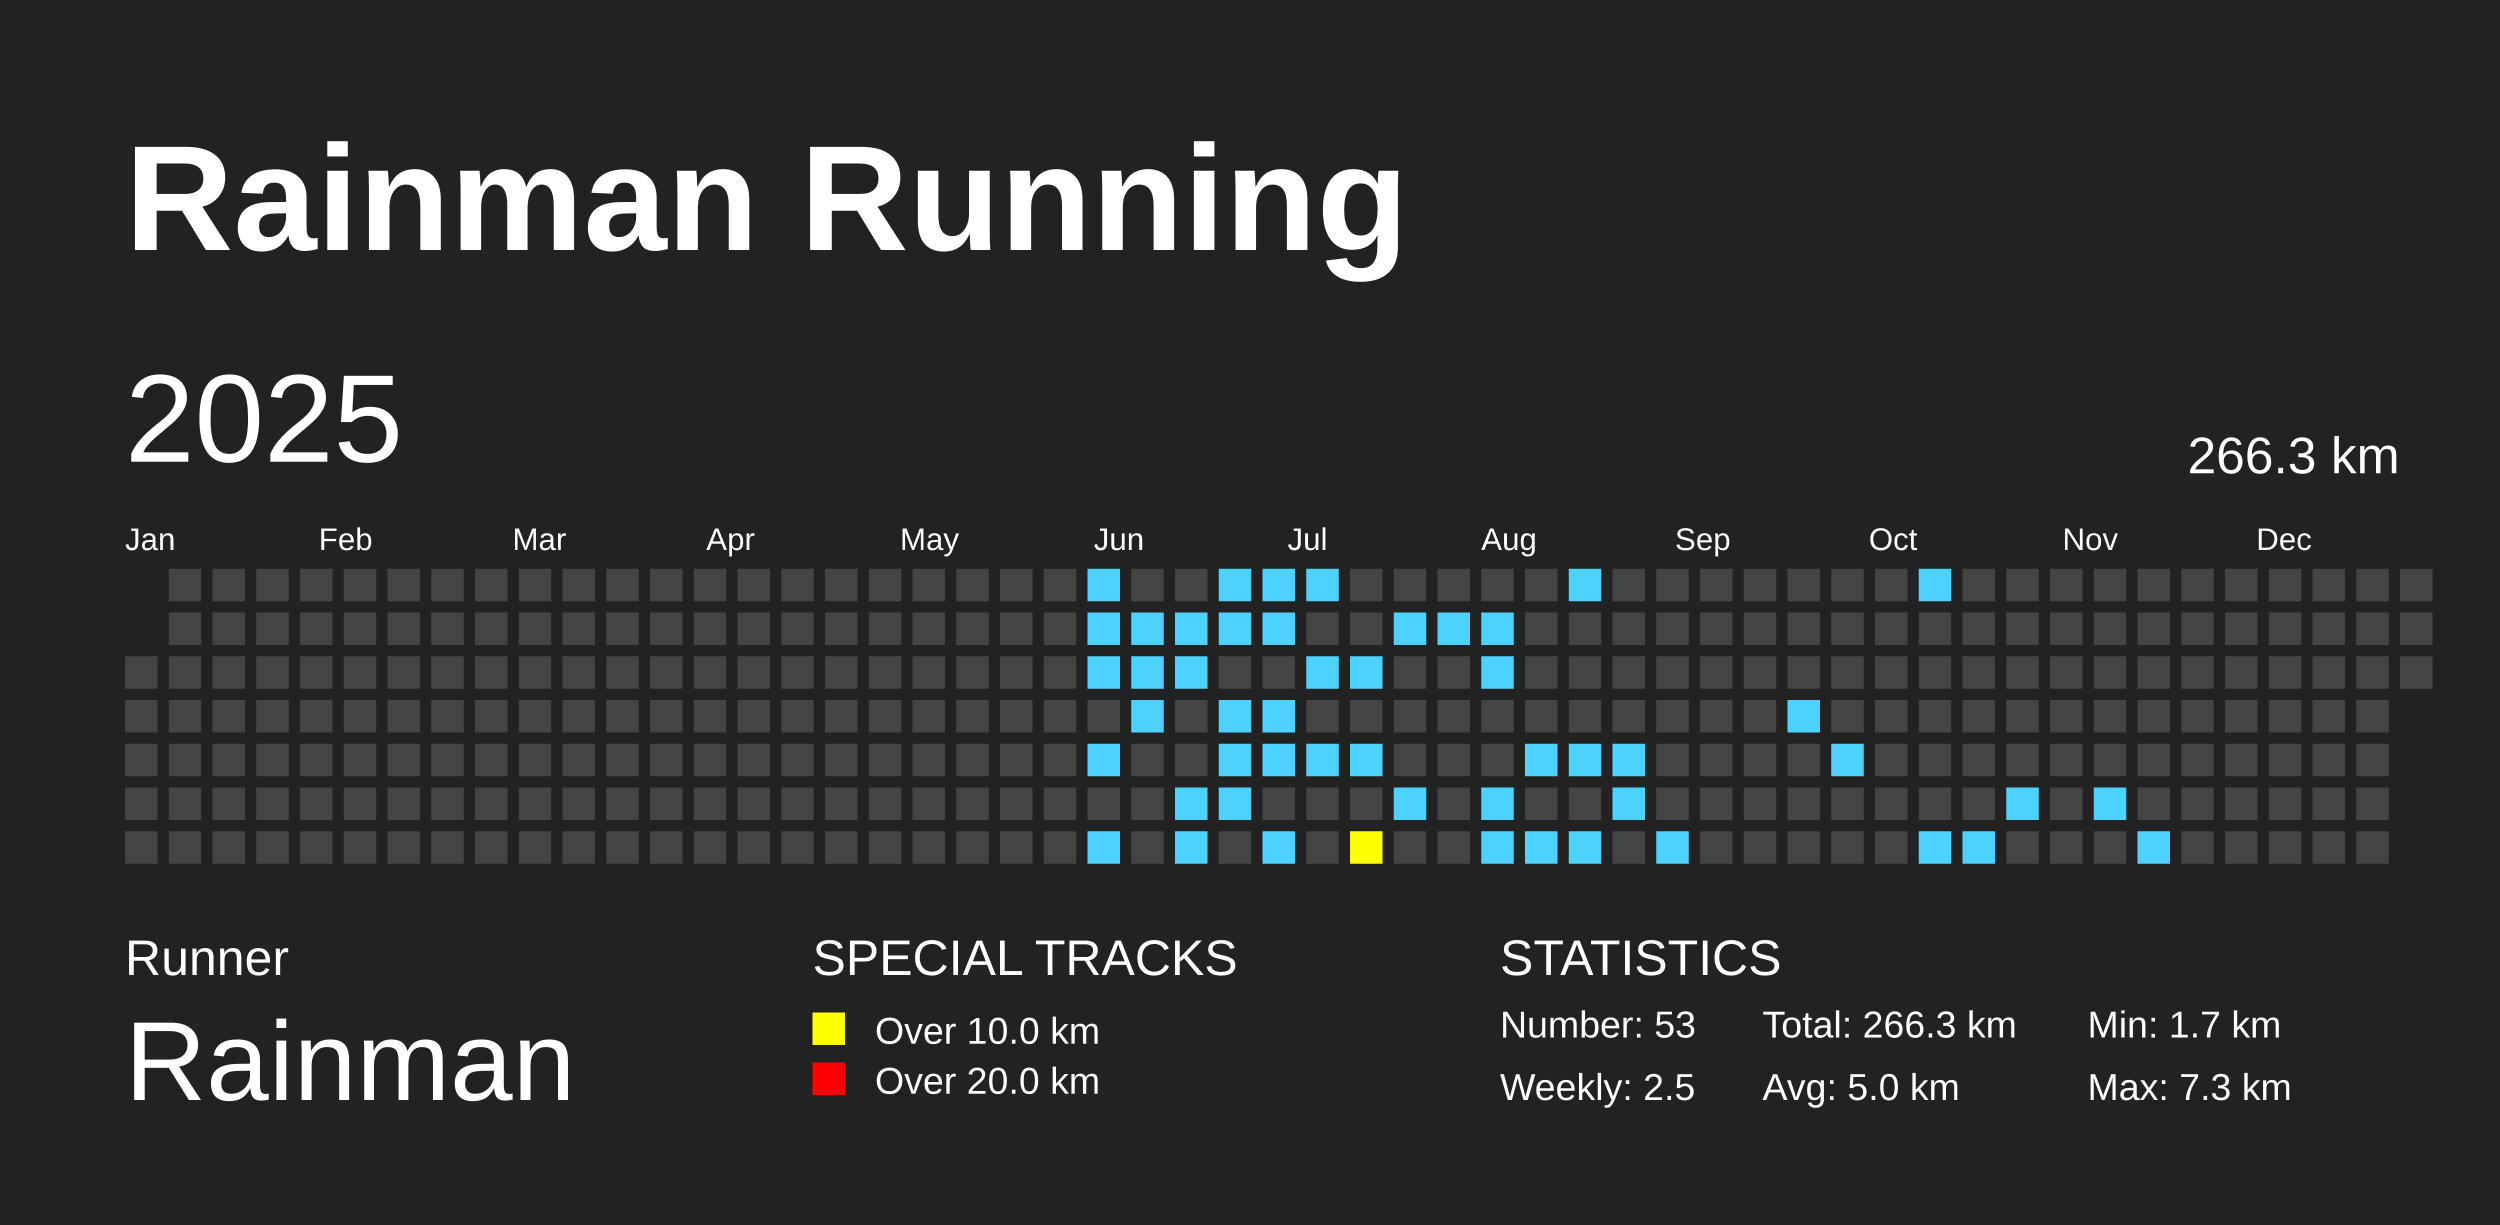
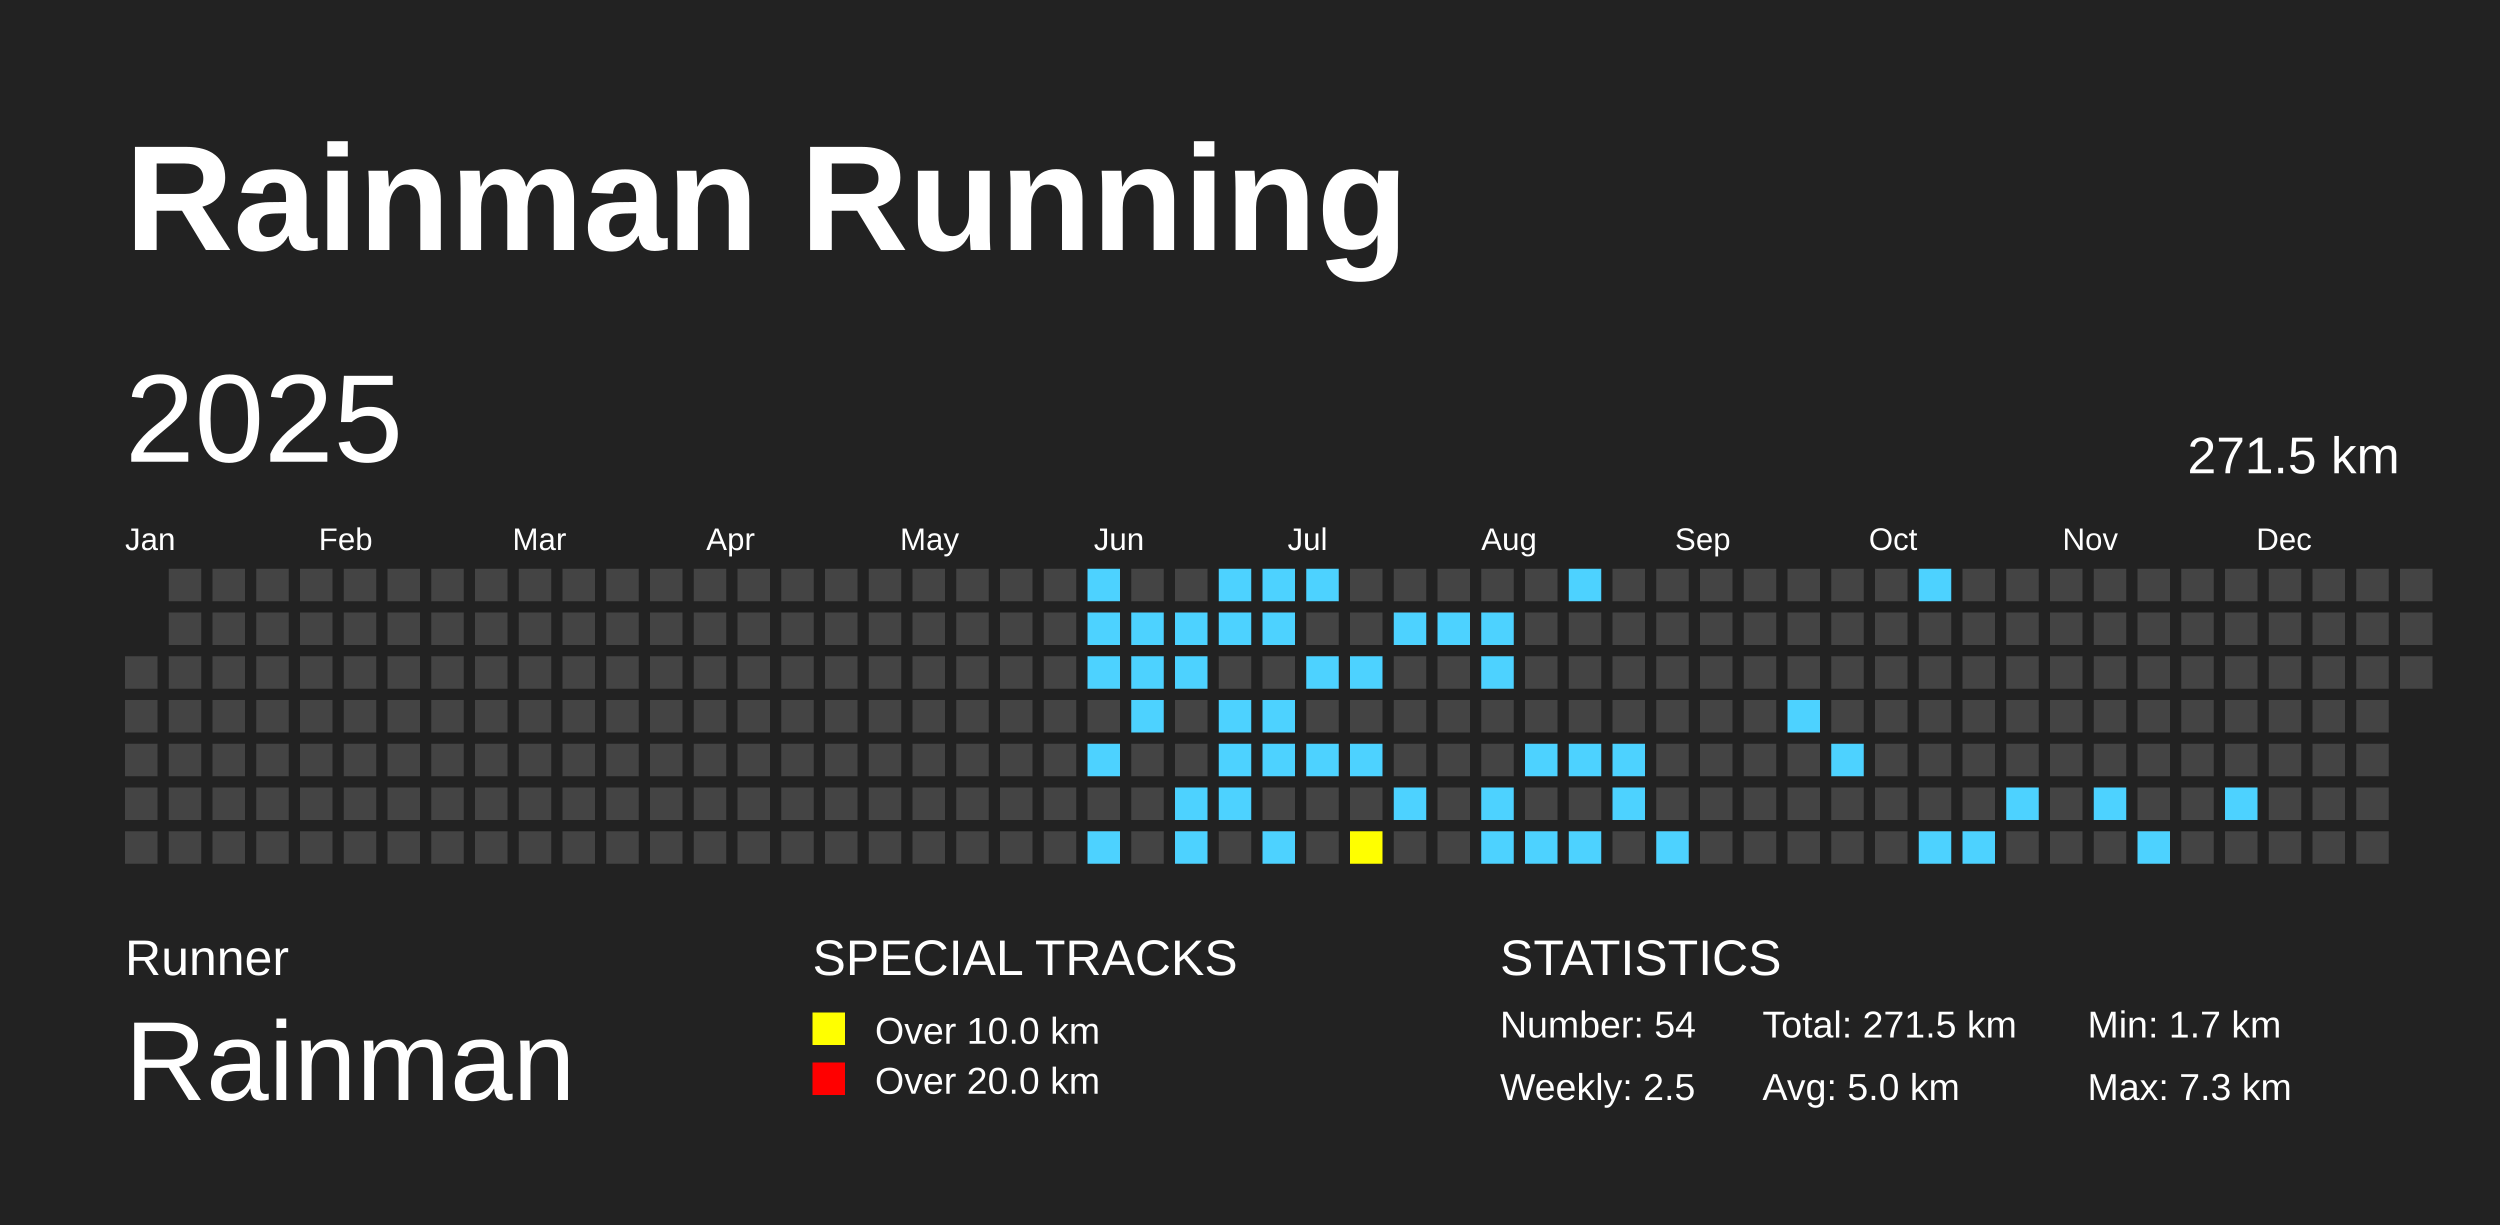
<svg xmlns="http://www.w3.org/2000/svg" baseProfile="full" height="98mm" version="1.1" viewBox="0,0,200,98" width="200mm">
  <defs />
  <rect fill="#222222" height="98" width="200" x="0" y="0" />
  <text fill="#FFFFFF" style="font-size:12px; font-family:Arial; font-weight:bold;" x="10" y="20">Rainman Running</text>
  <text fill="#FFFFFF" style="font-size:4px; font-family:Arial" x="10" y="78">Runner</text>
  <text fill="#FFFFFF" style="font-size:9px; font-family:Arial" x="10" y="88">Rainman</text>
  <text fill="#FFFFFF" style="font-size:4px; font-family:Arial" x="65" y="78">SPECIAL TRACKS</text>
  <rect fill="yellow" height="2.6" width="2.6" x="65" y="81" />
  <text fill="#FFFFFF" style="font-size:3px; font-family:Arial" x="70" y="83.5">Over 10.0 km</text>
  <rect fill="red" height="2.6" width="2.6" x="65" y="85" />
  <text fill="#FFFFFF" style="font-size:3px; font-family:Arial" x="70" y="87.5">Over 20.0 km</text>
  <text fill="#FFFFFF" style="font-size:4px; font-family:Arial" x="120" y="78">STATISTICS</text>
-   <text fill="#FFFFFF" style="font-size:3px; font-family:Arial" x="120" y="83">Number: 53</text>
+   <text fill="#FFFFFF" style="font-size:3px; font-family:Arial" x="120" y="83">Number: 54</text>
  <text fill="#FFFFFF" style="font-size:3px; font-family:Arial" x="120" y="88">Weekly: 2.5</text>
-   <text fill="#FFFFFF" style="font-size:3px; font-family:Arial" x="141" y="83">Total: 266.3 km</text>
+   <text fill="#FFFFFF" style="font-size:3px; font-family:Arial" x="141" y="83">Total: 271.5 km</text>
  <text fill="#FFFFFF" style="font-size:3px; font-family:Arial" x="141" y="88">Avg: 5.0 km</text>
  <text fill="#FFFFFF" style="font-size:3px; font-family:Arial" x="167" y="83">Min: 1.7 km</text>
  <text fill="#FFFFFF" style="font-size:3px; font-family:Arial" x="167" y="88">Max: 7.3 km</text>
  <text dominant-baseline="hanging" fill="#FFFFFF" style="font-size:10.0px; font-family:Arial;" x="10" y="30">2025</text>
-   <text dominant-baseline="hanging" fill="#FFFFFF" style="font-size:4.125px; font-family:Arial;" x="175" y="35">266.3 km</text>
+   <text dominant-baseline="hanging" fill="#FFFFFF" style="font-size:4.125px; font-family:Arial;" x="175" y="35">271.5 km</text>
  <text fill="#FFFFFF" style="font-size:2.5px; font-family:Arial" x="10.0" y="44">Jan</text>
  <text fill="#FFFFFF" style="font-size:2.5px; font-family:Arial" x="25.5" y="44">Feb</text>
  <text fill="#FFFFFF" style="font-size:2.5px; font-family:Arial" x="41.0" y="44">Mar</text>
  <text fill="#FFFFFF" style="font-size:2.5px; font-family:Arial" x="56.5" y="44">Apr</text>
  <text fill="#FFFFFF" style="font-size:2.5px; font-family:Arial" x="72.0" y="44">May</text>
  <text fill="#FFFFFF" style="font-size:2.5px; font-family:Arial" x="87.5" y="44">Jun</text>
  <text fill="#FFFFFF" style="font-size:2.5px; font-family:Arial" x="103.0" y="44">Jul</text>
  <text fill="#FFFFFF" style="font-size:2.5px; font-family:Arial" x="118.5" y="44">Aug</text>
  <text fill="#FFFFFF" style="font-size:2.5px; font-family:Arial" x="134.0" y="44">Sep</text>
  <text fill="#FFFFFF" style="font-size:2.5px; font-family:Arial" x="149.5" y="44">Oct</text>
  <text fill="#FFFFFF" style="font-size:2.5px; font-family:Arial" x="165.0" y="44">Nov</text>
  <text fill="#FFFFFF" style="font-size:2.5px; font-family:Arial" x="180.5" y="44">Dec</text>
  <rect fill="#444444" height="2.6" width="2.6" x="10.0" y="52.5" />
  <rect fill="#444444" height="2.6" width="2.6" x="10.0" y="56.0" />
  <rect fill="#444444" height="2.6" width="2.6" x="10.0" y="59.5" />
  <rect fill="#444444" height="2.6" width="2.6" x="10.0" y="63.0" />
  <rect fill="#444444" height="2.6" width="2.6" x="10.0" y="66.5" />
  <rect fill="#444444" height="2.6" width="2.6" x="13.5" y="45.5" />
  <rect fill="#444444" height="2.6" width="2.6" x="13.5" y="49.0" />
  <rect fill="#444444" height="2.6" width="2.6" x="13.5" y="52.5" />
  <rect fill="#444444" height="2.6" width="2.6" x="13.5" y="56.0" />
  <rect fill="#444444" height="2.6" width="2.6" x="13.5" y="59.5" />
  <rect fill="#444444" height="2.6" width="2.6" x="13.5" y="63.0" />
  <rect fill="#444444" height="2.6" width="2.6" x="13.5" y="66.5" />
  <rect fill="#444444" height="2.6" width="2.6" x="17.0" y="45.5" />
  <rect fill="#444444" height="2.6" width="2.6" x="17.0" y="49.0" />
  <rect fill="#444444" height="2.6" width="2.6" x="17.0" y="52.5" />
  <rect fill="#444444" height="2.6" width="2.6" x="17.0" y="56.0" />
  <rect fill="#444444" height="2.6" width="2.6" x="17.0" y="59.5" />
  <rect fill="#444444" height="2.6" width="2.6" x="17.0" y="63.0" />
  <rect fill="#444444" height="2.6" width="2.6" x="17.0" y="66.5" />
  <rect fill="#444444" height="2.6" width="2.6" x="20.5" y="45.5" />
  <rect fill="#444444" height="2.6" width="2.6" x="20.5" y="49.0" />
  <rect fill="#444444" height="2.6" width="2.6" x="20.5" y="52.5" />
  <rect fill="#444444" height="2.6" width="2.6" x="20.5" y="56.0" />
  <rect fill="#444444" height="2.6" width="2.6" x="20.5" y="59.5" />
  <rect fill="#444444" height="2.6" width="2.6" x="20.5" y="63.0" />
  <rect fill="#444444" height="2.6" width="2.6" x="20.5" y="66.5" />
  <rect fill="#444444" height="2.6" width="2.6" x="24.0" y="45.5" />
  <rect fill="#444444" height="2.6" width="2.6" x="24.0" y="49.0" />
  <rect fill="#444444" height="2.6" width="2.6" x="24.0" y="52.5" />
  <rect fill="#444444" height="2.6" width="2.6" x="24.0" y="56.0" />
  <rect fill="#444444" height="2.6" width="2.6" x="24.0" y="59.5" />
  <rect fill="#444444" height="2.6" width="2.6" x="24.0" y="63.0" />
  <rect fill="#444444" height="2.6" width="2.6" x="24.0" y="66.5" />
  <rect fill="#444444" height="2.6" width="2.6" x="27.5" y="45.5" />
  <rect fill="#444444" height="2.6" width="2.6" x="27.5" y="49.0" />
  <rect fill="#444444" height="2.6" width="2.6" x="27.5" y="52.5" />
  <rect fill="#444444" height="2.6" width="2.6" x="27.5" y="56.0" />
  <rect fill="#444444" height="2.6" width="2.6" x="27.5" y="59.5" />
  <rect fill="#444444" height="2.6" width="2.6" x="27.5" y="63.0" />
  <rect fill="#444444" height="2.6" width="2.6" x="27.5" y="66.5" />
  <rect fill="#444444" height="2.6" width="2.6" x="31.0" y="45.5" />
  <rect fill="#444444" height="2.6" width="2.6" x="31.0" y="49.0" />
  <rect fill="#444444" height="2.6" width="2.6" x="31.0" y="52.5" />
  <rect fill="#444444" height="2.6" width="2.6" x="31.0" y="56.0" />
  <rect fill="#444444" height="2.6" width="2.6" x="31.0" y="59.5" />
  <rect fill="#444444" height="2.6" width="2.6" x="31.0" y="63.0" />
  <rect fill="#444444" height="2.6" width="2.6" x="31.0" y="66.5" />
  <rect fill="#444444" height="2.6" width="2.6" x="34.5" y="45.5" />
  <rect fill="#444444" height="2.6" width="2.6" x="34.5" y="49.0" />
  <rect fill="#444444" height="2.6" width="2.6" x="34.5" y="52.5" />
  <rect fill="#444444" height="2.6" width="2.6" x="34.5" y="56.0" />
  <rect fill="#444444" height="2.6" width="2.6" x="34.5" y="59.5" />
  <rect fill="#444444" height="2.6" width="2.6" x="34.5" y="63.0" />
  <rect fill="#444444" height="2.6" width="2.6" x="34.5" y="66.5" />
  <rect fill="#444444" height="2.6" width="2.6" x="38.0" y="45.5" />
  <rect fill="#444444" height="2.6" width="2.6" x="38.0" y="49.0" />
  <rect fill="#444444" height="2.6" width="2.6" x="38.0" y="52.5" />
  <rect fill="#444444" height="2.6" width="2.6" x="38.0" y="56.0" />
  <rect fill="#444444" height="2.6" width="2.6" x="38.0" y="59.5" />
  <rect fill="#444444" height="2.6" width="2.6" x="38.0" y="63.0" />
  <rect fill="#444444" height="2.6" width="2.6" x="38.0" y="66.5" />
  <rect fill="#444444" height="2.6" width="2.6" x="41.5" y="45.5" />
  <rect fill="#444444" height="2.6" width="2.6" x="41.5" y="49.0" />
  <rect fill="#444444" height="2.6" width="2.6" x="41.5" y="52.5" />
  <rect fill="#444444" height="2.6" width="2.6" x="41.5" y="56.0" />
  <rect fill="#444444" height="2.6" width="2.6" x="41.5" y="59.5" />
  <rect fill="#444444" height="2.6" width="2.6" x="41.5" y="63.0" />
  <rect fill="#444444" height="2.6" width="2.6" x="41.5" y="66.5" />
  <rect fill="#444444" height="2.6" width="2.6" x="45.0" y="45.5" />
  <rect fill="#444444" height="2.6" width="2.6" x="45.0" y="49.0" />
  <rect fill="#444444" height="2.6" width="2.6" x="45.0" y="52.5" />
  <rect fill="#444444" height="2.6" width="2.6" x="45.0" y="56.0" />
  <rect fill="#444444" height="2.6" width="2.6" x="45.0" y="59.5" />
  <rect fill="#444444" height="2.6" width="2.6" x="45.0" y="63.0" />
  <rect fill="#444444" height="2.6" width="2.6" x="45.0" y="66.5" />
  <rect fill="#444444" height="2.6" width="2.6" x="48.5" y="45.5" />
  <rect fill="#444444" height="2.6" width="2.6" x="48.5" y="49.0" />
  <rect fill="#444444" height="2.6" width="2.6" x="48.5" y="52.5" />
  <rect fill="#444444" height="2.6" width="2.6" x="48.5" y="56.0" />
  <rect fill="#444444" height="2.6" width="2.6" x="48.5" y="59.5" />
  <rect fill="#444444" height="2.6" width="2.6" x="48.5" y="63.0" />
  <rect fill="#444444" height="2.6" width="2.6" x="48.5" y="66.5" />
  <rect fill="#444444" height="2.6" width="2.6" x="52.0" y="45.5" />
  <rect fill="#444444" height="2.6" width="2.6" x="52.0" y="49.0" />
  <rect fill="#444444" height="2.6" width="2.6" x="52.0" y="52.5" />
  <rect fill="#444444" height="2.6" width="2.6" x="52.0" y="56.0" />
  <rect fill="#444444" height="2.6" width="2.6" x="52.0" y="59.5" />
  <rect fill="#444444" height="2.6" width="2.6" x="52.0" y="63.0" />
  <rect fill="#444444" height="2.6" width="2.6" x="52.0" y="66.5" />
  <rect fill="#444444" height="2.6" width="2.6" x="55.5" y="45.5" />
  <rect fill="#444444" height="2.6" width="2.6" x="55.5" y="49.0" />
  <rect fill="#444444" height="2.6" width="2.6" x="55.5" y="52.5" />
  <rect fill="#444444" height="2.6" width="2.6" x="55.5" y="56.0" />
  <rect fill="#444444" height="2.6" width="2.6" x="55.5" y="59.5" />
  <rect fill="#444444" height="2.6" width="2.6" x="55.5" y="63.0" />
  <rect fill="#444444" height="2.6" width="2.6" x="55.5" y="66.5" />
  <rect fill="#444444" height="2.6" width="2.6" x="59.0" y="45.5" />
  <rect fill="#444444" height="2.6" width="2.6" x="59.0" y="49.0" />
  <rect fill="#444444" height="2.6" width="2.6" x="59.0" y="52.5" />
  <rect fill="#444444" height="2.6" width="2.6" x="59.0" y="56.0" />
  <rect fill="#444444" height="2.6" width="2.6" x="59.0" y="59.5" />
  <rect fill="#444444" height="2.6" width="2.6" x="59.0" y="63.0" />
  <rect fill="#444444" height="2.6" width="2.6" x="59.0" y="66.5" />
  <rect fill="#444444" height="2.6" width="2.6" x="62.5" y="45.5" />
  <rect fill="#444444" height="2.6" width="2.6" x="62.5" y="49.0" />
  <rect fill="#444444" height="2.6" width="2.6" x="62.5" y="52.5" />
  <rect fill="#444444" height="2.6" width="2.6" x="62.5" y="56.0" />
  <rect fill="#444444" height="2.6" width="2.6" x="62.5" y="59.5" />
  <rect fill="#444444" height="2.6" width="2.6" x="62.5" y="63.0" />
  <rect fill="#444444" height="2.6" width="2.6" x="62.5" y="66.5" />
  <rect fill="#444444" height="2.6" width="2.6" x="66.0" y="45.5" />
  <rect fill="#444444" height="2.6" width="2.6" x="66.0" y="49.0" />
  <rect fill="#444444" height="2.6" width="2.6" x="66.0" y="52.5" />
  <rect fill="#444444" height="2.6" width="2.6" x="66.0" y="56.0" />
  <rect fill="#444444" height="2.6" width="2.6" x="66.0" y="59.5" />
  <rect fill="#444444" height="2.6" width="2.6" x="66.0" y="63.0" />
  <rect fill="#444444" height="2.6" width="2.6" x="66.0" y="66.5" />
  <rect fill="#444444" height="2.6" width="2.6" x="69.5" y="45.5" />
  <rect fill="#444444" height="2.6" width="2.6" x="69.5" y="49.0" />
  <rect fill="#444444" height="2.6" width="2.6" x="69.5" y="52.5" />
  <rect fill="#444444" height="2.6" width="2.6" x="69.5" y="56.0" />
  <rect fill="#444444" height="2.6" width="2.6" x="69.5" y="59.5" />
  <rect fill="#444444" height="2.6" width="2.6" x="69.5" y="63.0" />
  <rect fill="#444444" height="2.6" width="2.6" x="69.5" y="66.5" />
  <rect fill="#444444" height="2.6" width="2.6" x="73.0" y="45.5" />
  <rect fill="#444444" height="2.6" width="2.6" x="73.0" y="49.0" />
  <rect fill="#444444" height="2.6" width="2.6" x="73.0" y="52.5" />
  <rect fill="#444444" height="2.6" width="2.6" x="73.0" y="56.0" />
  <rect fill="#444444" height="2.6" width="2.6" x="73.0" y="59.5" />
  <rect fill="#444444" height="2.6" width="2.6" x="73.0" y="63.0" />
  <rect fill="#444444" height="2.6" width="2.6" x="73.0" y="66.5" />
  <rect fill="#444444" height="2.6" width="2.6" x="76.5" y="45.5" />
  <rect fill="#444444" height="2.6" width="2.6" x="76.5" y="49.0" />
  <rect fill="#444444" height="2.6" width="2.6" x="76.5" y="52.5" />
  <rect fill="#444444" height="2.6" width="2.6" x="76.5" y="56.0" />
  <rect fill="#444444" height="2.6" width="2.6" x="76.5" y="59.5" />
  <rect fill="#444444" height="2.6" width="2.6" x="76.5" y="63.0" />
  <rect fill="#444444" height="2.6" width="2.6" x="76.5" y="66.5" />
  <rect fill="#444444" height="2.6" width="2.6" x="80.0" y="45.5" />
  <rect fill="#444444" height="2.6" width="2.6" x="80.0" y="49.0" />
  <rect fill="#444444" height="2.6" width="2.6" x="80.0" y="52.5" />
  <rect fill="#444444" height="2.6" width="2.6" x="80.0" y="56.0" />
  <rect fill="#444444" height="2.6" width="2.6" x="80.0" y="59.5" />
  <rect fill="#444444" height="2.6" width="2.6" x="80.0" y="63.0" />
  <rect fill="#444444" height="2.6" width="2.6" x="80.0" y="66.5" />
  <rect fill="#444444" height="2.6" width="2.6" x="83.5" y="45.5" />
  <rect fill="#444444" height="2.6" width="2.6" x="83.5" y="49.0" />
  <rect fill="#444444" height="2.6" width="2.6" x="83.5" y="52.5" />
  <rect fill="#444444" height="2.6" width="2.6" x="83.5" y="56.0" />
  <rect fill="#444444" height="2.6" width="2.6" x="83.5" y="59.5" />
  <rect fill="#444444" height="2.6" width="2.6" x="83.5" y="63.0" />
  <rect fill="#444444" height="2.6" width="2.6" x="83.5" y="66.5" />
  <rect fill="#4DD2FF" height="2.6" width="2.6" x="87.0" y="45.5" />
  <rect fill="#4DD2FF" height="2.6" width="2.6" x="87.0" y="49.0" />
  <rect fill="#4DD2FF" height="2.6" width="2.6" x="87.0" y="52.5" />
  <rect fill="#444444" height="2.6" width="2.6" x="87.0" y="56.0" />
  <rect fill="#4DD2FF" height="2.6" width="2.6" x="87.0" y="59.5" />
  <rect fill="#444444" height="2.6" width="2.6" x="87.0" y="63.0" />
  <rect fill="#4DD2FF" height="2.6" width="2.6" x="87.0" y="66.5" />
  <rect fill="#444444" height="2.6" width="2.6" x="90.5" y="45.5" />
  <rect fill="#4DD2FF" height="2.6" width="2.6" x="90.5" y="49.0" />
  <rect fill="#4DD2FF" height="2.6" width="2.6" x="90.5" y="52.5" />
  <rect fill="#4DD2FF" height="2.6" width="2.6" x="90.5" y="56.0" />
  <rect fill="#444444" height="2.6" width="2.6" x="90.5" y="59.5" />
  <rect fill="#444444" height="2.6" width="2.6" x="90.5" y="63.0" />
  <rect fill="#444444" height="2.6" width="2.6" x="90.5" y="66.5" />
  <rect fill="#444444" height="2.6" width="2.6" x="94.0" y="45.5" />
  <rect fill="#4DD2FF" height="2.6" width="2.6" x="94.0" y="49.0" />
  <rect fill="#4DD2FF" height="2.6" width="2.6" x="94.0" y="52.5" />
  <rect fill="#444444" height="2.6" width="2.6" x="94.0" y="56.0" />
  <rect fill="#444444" height="2.6" width="2.6" x="94.0" y="59.5" />
  <rect fill="#4DD2FF" height="2.6" width="2.6" x="94.0" y="63.0" />
  <rect fill="#4DD2FF" height="2.6" width="2.6" x="94.0" y="66.5" />
  <rect fill="#4DD2FF" height="2.6" width="2.6" x="97.5" y="45.5" />
  <rect fill="#4DD2FF" height="2.6" width="2.6" x="97.5" y="49.0" />
  <rect fill="#444444" height="2.6" width="2.6" x="97.5" y="52.5" />
  <rect fill="#4DD2FF" height="2.6" width="2.6" x="97.5" y="56.0" />
  <rect fill="#4DD2FF" height="2.6" width="2.6" x="97.5" y="59.5" />
  <rect fill="#4DD2FF" height="2.6" width="2.6" x="97.5" y="63.0" />
  <rect fill="#444444" height="2.6" width="2.6" x="97.5" y="66.5" />
  <rect fill="#4DD2FF" height="2.6" width="2.6" x="101.0" y="45.5" />
  <rect fill="#4DD2FF" height="2.6" width="2.6" x="101.0" y="49.0" />
  <rect fill="#444444" height="2.6" width="2.6" x="101.0" y="52.5" />
  <rect fill="#4DD2FF" height="2.6" width="2.6" x="101.0" y="56.0" />
  <rect fill="#4DD2FF" height="2.6" width="2.6" x="101.0" y="59.5" />
  <rect fill="#444444" height="2.6" width="2.6" x="101.0" y="63.0" />
  <rect fill="#4DD2FF" height="2.6" width="2.6" x="101.0" y="66.5" />
  <rect fill="#4DD2FF" height="2.6" width="2.6" x="104.5" y="45.5" />
  <rect fill="#444444" height="2.6" width="2.6" x="104.5" y="49.0" />
  <rect fill="#4DD2FF" height="2.6" width="2.6" x="104.5" y="52.5" />
  <rect fill="#444444" height="2.6" width="2.6" x="104.5" y="56.0" />
  <rect fill="#4DD2FF" height="2.6" width="2.6" x="104.5" y="59.5" />
  <rect fill="#444444" height="2.6" width="2.6" x="104.5" y="63.0" />
  <rect fill="#444444" height="2.6" width="2.6" x="104.5" y="66.5" />
  <rect fill="#444444" height="2.6" width="2.6" x="108.0" y="45.5" />
  <rect fill="#444444" height="2.6" width="2.6" x="108.0" y="49.0" />
  <rect fill="#4DD2FF" height="2.6" width="2.6" x="108.0" y="52.5" />
  <rect fill="#444444" height="2.6" width="2.6" x="108.0" y="56.0" />
  <rect fill="#4DD2FF" height="2.6" width="2.6" x="108.0" y="59.5" />
  <rect fill="#444444" height="2.6" width="2.6" x="108.0" y="63.0" />
  <rect fill="yellow" height="2.6" width="2.6" x="108.0" y="66.5" />
  <rect fill="#444444" height="2.6" width="2.6" x="111.5" y="45.5" />
  <rect fill="#4DD2FF" height="2.6" width="2.6" x="111.5" y="49.0" />
  <rect fill="#444444" height="2.6" width="2.6" x="111.5" y="52.5" />
  <rect fill="#444444" height="2.6" width="2.6" x="111.5" y="56.0" />
  <rect fill="#444444" height="2.6" width="2.6" x="111.5" y="59.5" />
  <rect fill="#4DD2FF" height="2.6" width="2.6" x="111.5" y="63.0" />
  <rect fill="#444444" height="2.6" width="2.6" x="111.5" y="66.5" />
  <rect fill="#444444" height="2.6" width="2.6" x="115.0" y="45.5" />
  <rect fill="#4DD2FF" height="2.6" width="2.6" x="115.0" y="49.0" />
  <rect fill="#444444" height="2.6" width="2.6" x="115.0" y="52.5" />
  <rect fill="#444444" height="2.6" width="2.6" x="115.0" y="56.0" />
  <rect fill="#444444" height="2.6" width="2.6" x="115.0" y="59.5" />
  <rect fill="#444444" height="2.6" width="2.6" x="115.0" y="63.0" />
  <rect fill="#444444" height="2.6" width="2.6" x="115.0" y="66.5" />
  <rect fill="#444444" height="2.6" width="2.6" x="118.5" y="45.5" />
  <rect fill="#4DD2FF" height="2.6" width="2.6" x="118.5" y="49.0" />
  <rect fill="#4DD2FF" height="2.6" width="2.6" x="118.5" y="52.5" />
  <rect fill="#444444" height="2.6" width="2.6" x="118.5" y="56.0" />
  <rect fill="#444444" height="2.6" width="2.6" x="118.5" y="59.5" />
  <rect fill="#4DD2FF" height="2.6" width="2.6" x="118.5" y="63.0" />
  <rect fill="#4DD2FF" height="2.6" width="2.6" x="118.5" y="66.5" />
  <rect fill="#444444" height="2.6" width="2.6" x="122.0" y="45.5" />
  <rect fill="#444444" height="2.6" width="2.6" x="122.0" y="49.0" />
  <rect fill="#444444" height="2.6" width="2.6" x="122.0" y="52.5" />
  <rect fill="#444444" height="2.6" width="2.6" x="122.0" y="56.0" />
  <rect fill="#4DD2FF" height="2.6" width="2.6" x="122.0" y="59.5" />
  <rect fill="#444444" height="2.6" width="2.6" x="122.0" y="63.0" />
  <rect fill="#4DD2FF" height="2.6" width="2.6" x="122.0" y="66.5" />
  <rect fill="#4DD2FF" height="2.6" width="2.6" x="125.5" y="45.5" />
  <rect fill="#444444" height="2.6" width="2.6" x="125.5" y="49.0" />
  <rect fill="#444444" height="2.6" width="2.6" x="125.5" y="52.5" />
  <rect fill="#444444" height="2.6" width="2.6" x="125.5" y="56.0" />
  <rect fill="#4DD2FF" height="2.6" width="2.6" x="125.5" y="59.5" />
  <rect fill="#444444" height="2.6" width="2.6" x="125.5" y="63.0" />
  <rect fill="#4DD2FF" height="2.6" width="2.6" x="125.5" y="66.5" />
  <rect fill="#444444" height="2.6" width="2.6" x="129.0" y="45.5" />
  <rect fill="#444444" height="2.6" width="2.6" x="129.0" y="49.0" />
  <rect fill="#444444" height="2.6" width="2.6" x="129.0" y="52.5" />
  <rect fill="#444444" height="2.6" width="2.6" x="129.0" y="56.0" />
  <rect fill="#4DD2FF" height="2.6" width="2.6" x="129.0" y="59.5" />
  <rect fill="#4DD2FF" height="2.6" width="2.6" x="129.0" y="63.0" />
  <rect fill="#444444" height="2.6" width="2.6" x="129.0" y="66.5" />
  <rect fill="#444444" height="2.6" width="2.6" x="132.5" y="45.5" />
  <rect fill="#444444" height="2.6" width="2.6" x="132.5" y="49.0" />
  <rect fill="#444444" height="2.6" width="2.6" x="132.5" y="52.5" />
  <rect fill="#444444" height="2.6" width="2.6" x="132.5" y="56.0" />
  <rect fill="#444444" height="2.6" width="2.6" x="132.5" y="59.5" />
  <rect fill="#444444" height="2.6" width="2.6" x="132.5" y="63.0" />
  <rect fill="#4DD2FF" height="2.6" width="2.6" x="132.5" y="66.5" />
  <rect fill="#444444" height="2.6" width="2.6" x="136.0" y="45.5" />
  <rect fill="#444444" height="2.6" width="2.6" x="136.0" y="49.0" />
  <rect fill="#444444" height="2.6" width="2.6" x="136.0" y="52.5" />
  <rect fill="#444444" height="2.6" width="2.6" x="136.0" y="56.0" />
  <rect fill="#444444" height="2.6" width="2.6" x="136.0" y="59.5" />
  <rect fill="#444444" height="2.6" width="2.6" x="136.0" y="63.0" />
  <rect fill="#444444" height="2.6" width="2.6" x="136.0" y="66.5" />
  <rect fill="#444444" height="2.6" width="2.6" x="139.5" y="45.5" />
  <rect fill="#444444" height="2.6" width="2.6" x="139.5" y="49.0" />
  <rect fill="#444444" height="2.6" width="2.6" x="139.5" y="52.5" />
  <rect fill="#444444" height="2.6" width="2.6" x="139.5" y="56.0" />
  <rect fill="#444444" height="2.6" width="2.6" x="139.5" y="59.5" />
  <rect fill="#444444" height="2.6" width="2.6" x="139.5" y="63.0" />
  <rect fill="#444444" height="2.6" width="2.6" x="139.5" y="66.5" />
  <rect fill="#444444" height="2.6" width="2.6" x="143.0" y="45.5" />
  <rect fill="#444444" height="2.6" width="2.6" x="143.0" y="49.0" />
  <rect fill="#444444" height="2.6" width="2.6" x="143.0" y="52.5" />
  <rect fill="#4DD2FF" height="2.6" width="2.6" x="143.0" y="56.0" />
  <rect fill="#444444" height="2.6" width="2.6" x="143.0" y="59.5" />
  <rect fill="#444444" height="2.6" width="2.6" x="143.0" y="63.0" />
  <rect fill="#444444" height="2.6" width="2.6" x="143.0" y="66.5" />
  <rect fill="#444444" height="2.6" width="2.6" x="146.5" y="45.5" />
  <rect fill="#444444" height="2.6" width="2.6" x="146.5" y="49.0" />
  <rect fill="#444444" height="2.6" width="2.6" x="146.5" y="52.5" />
  <rect fill="#444444" height="2.6" width="2.6" x="146.5" y="56.0" />
  <rect fill="#4DD2FF" height="2.6" width="2.6" x="146.5" y="59.5" />
  <rect fill="#444444" height="2.6" width="2.6" x="146.5" y="63.0" />
  <rect fill="#444444" height="2.6" width="2.6" x="146.5" y="66.5" />
  <rect fill="#444444" height="2.6" width="2.6" x="150.0" y="45.5" />
  <rect fill="#444444" height="2.6" width="2.6" x="150.0" y="49.0" />
  <rect fill="#444444" height="2.6" width="2.6" x="150.0" y="52.5" />
  <rect fill="#444444" height="2.6" width="2.6" x="150.0" y="56.0" />
  <rect fill="#444444" height="2.6" width="2.6" x="150.0" y="59.5" />
  <rect fill="#444444" height="2.6" width="2.6" x="150.0" y="63.0" />
  <rect fill="#444444" height="2.6" width="2.6" x="150.0" y="66.5" />
  <rect fill="#4DD2FF" height="2.6" width="2.6" x="153.5" y="45.5" />
  <rect fill="#444444" height="2.6" width="2.6" x="153.5" y="49.0" />
  <rect fill="#444444" height="2.6" width="2.6" x="153.5" y="52.5" />
  <rect fill="#444444" height="2.6" width="2.6" x="153.5" y="56.0" />
  <rect fill="#444444" height="2.6" width="2.6" x="153.5" y="59.5" />
  <rect fill="#444444" height="2.6" width="2.6" x="153.5" y="63.0" />
  <rect fill="#4DD2FF" height="2.6" width="2.6" x="153.5" y="66.5" />
  <rect fill="#444444" height="2.6" width="2.6" x="157.0" y="45.5" />
  <rect fill="#444444" height="2.6" width="2.6" x="157.0" y="49.0" />
  <rect fill="#444444" height="2.6" width="2.6" x="157.0" y="52.5" />
  <rect fill="#444444" height="2.6" width="2.6" x="157.0" y="56.0" />
  <rect fill="#444444" height="2.6" width="2.6" x="157.0" y="59.5" />
  <rect fill="#444444" height="2.6" width="2.6" x="157.0" y="63.0" />
  <rect fill="#4DD2FF" height="2.6" width="2.6" x="157.0" y="66.5" />
  <rect fill="#444444" height="2.6" width="2.6" x="160.5" y="45.5" />
  <rect fill="#444444" height="2.6" width="2.6" x="160.5" y="49.0" />
  <rect fill="#444444" height="2.6" width="2.6" x="160.5" y="52.5" />
  <rect fill="#444444" height="2.6" width="2.6" x="160.5" y="56.0" />
  <rect fill="#444444" height="2.6" width="2.6" x="160.5" y="59.5" />
  <rect fill="#4DD2FF" height="2.6" width="2.6" x="160.5" y="63.0" />
  <rect fill="#444444" height="2.6" width="2.6" x="160.5" y="66.5" />
  <rect fill="#444444" height="2.6" width="2.6" x="164.0" y="45.5" />
  <rect fill="#444444" height="2.6" width="2.6" x="164.0" y="49.0" />
  <rect fill="#444444" height="2.6" width="2.6" x="164.0" y="52.5" />
  <rect fill="#444444" height="2.6" width="2.6" x="164.0" y="56.0" />
  <rect fill="#444444" height="2.6" width="2.6" x="164.0" y="59.5" />
  <rect fill="#444444" height="2.6" width="2.6" x="164.0" y="63.0" />
  <rect fill="#444444" height="2.6" width="2.6" x="164.0" y="66.5" />
  <rect fill="#444444" height="2.6" width="2.6" x="167.5" y="45.5" />
  <rect fill="#444444" height="2.6" width="2.6" x="167.5" y="49.0" />
  <rect fill="#444444" height="2.6" width="2.6" x="167.5" y="52.5" />
  <rect fill="#444444" height="2.6" width="2.6" x="167.5" y="56.0" />
  <rect fill="#444444" height="2.6" width="2.6" x="167.5" y="59.5" />
  <rect fill="#4DD2FF" height="2.6" width="2.6" x="167.5" y="63.0" />
  <rect fill="#444444" height="2.6" width="2.6" x="167.5" y="66.5" />
  <rect fill="#444444" height="2.6" width="2.6" x="171.0" y="45.5" />
  <rect fill="#444444" height="2.6" width="2.6" x="171.0" y="49.0" />
  <rect fill="#444444" height="2.6" width="2.6" x="171.0" y="52.5" />
  <rect fill="#444444" height="2.6" width="2.6" x="171.0" y="56.0" />
  <rect fill="#444444" height="2.6" width="2.6" x="171.0" y="59.5" />
  <rect fill="#444444" height="2.6" width="2.6" x="171.0" y="63.0" />
  <rect fill="#4DD2FF" height="2.6" width="2.6" x="171.0" y="66.5" />
  <rect fill="#444444" height="2.6" width="2.6" x="174.5" y="45.5" />
  <rect fill="#444444" height="2.6" width="2.6" x="174.5" y="49.0" />
  <rect fill="#444444" height="2.6" width="2.6" x="174.5" y="52.5" />
  <rect fill="#444444" height="2.6" width="2.6" x="174.5" y="56.0" />
  <rect fill="#444444" height="2.6" width="2.6" x="174.5" y="59.5" />
  <rect fill="#444444" height="2.6" width="2.6" x="174.5" y="63.0" />
  <rect fill="#444444" height="2.6" width="2.6" x="174.5" y="66.5" />
  <rect fill="#444444" height="2.6" width="2.6" x="178.0" y="45.5" />
  <rect fill="#444444" height="2.6" width="2.6" x="178.0" y="49.0" />
  <rect fill="#444444" height="2.6" width="2.6" x="178.0" y="52.5" />
  <rect fill="#444444" height="2.6" width="2.6" x="178.0" y="56.0" />
  <rect fill="#444444" height="2.6" width="2.6" x="178.0" y="59.5" />
-   <rect fill="#444444" height="2.6" width="2.6" x="178.0" y="63.0" />
+   <rect fill="#4DD2FF" height="2.6" width="2.6" x="178.0" y="63.0" />
  <rect fill="#444444" height="2.6" width="2.6" x="178.0" y="66.5" />
  <rect fill="#444444" height="2.6" width="2.6" x="181.5" y="45.5" />
  <rect fill="#444444" height="2.6" width="2.6" x="181.5" y="49.0" />
  <rect fill="#444444" height="2.6" width="2.6" x="181.5" y="52.5" />
  <rect fill="#444444" height="2.6" width="2.6" x="181.5" y="56.0" />
  <rect fill="#444444" height="2.6" width="2.6" x="181.5" y="59.5" />
  <rect fill="#444444" height="2.6" width="2.6" x="181.5" y="63.0" />
  <rect fill="#444444" height="2.6" width="2.6" x="181.5" y="66.5" />
  <rect fill="#444444" height="2.6" width="2.6" x="185.0" y="45.5" />
  <rect fill="#444444" height="2.6" width="2.6" x="185.0" y="49.0" />
  <rect fill="#444444" height="2.6" width="2.6" x="185.0" y="52.5" />
  <rect fill="#444444" height="2.6" width="2.6" x="185.0" y="56.0" />
  <rect fill="#444444" height="2.6" width="2.6" x="185.0" y="59.5" />
  <rect fill="#444444" height="2.6" width="2.6" x="185.0" y="63.0" />
  <rect fill="#444444" height="2.6" width="2.6" x="185.0" y="66.5" />
  <rect fill="#444444" height="2.6" width="2.6" x="188.5" y="45.5" />
  <rect fill="#444444" height="2.6" width="2.6" x="188.5" y="49.0" />
  <rect fill="#444444" height="2.6" width="2.6" x="188.5" y="52.5" />
  <rect fill="#444444" height="2.6" width="2.6" x="188.5" y="56.0" />
  <rect fill="#444444" height="2.6" width="2.6" x="188.5" y="59.5" />
  <rect fill="#444444" height="2.6" width="2.6" x="188.5" y="63.0" />
  <rect fill="#444444" height="2.6" width="2.6" x="188.5" y="66.5" />
  <rect fill="#444444" height="2.6" width="2.6" x="192.0" y="45.5" />
  <rect fill="#444444" height="2.6" width="2.6" x="192.0" y="49.0" />
  <rect fill="#444444" height="2.6" width="2.6" x="192.0" y="52.5" />
</svg>
